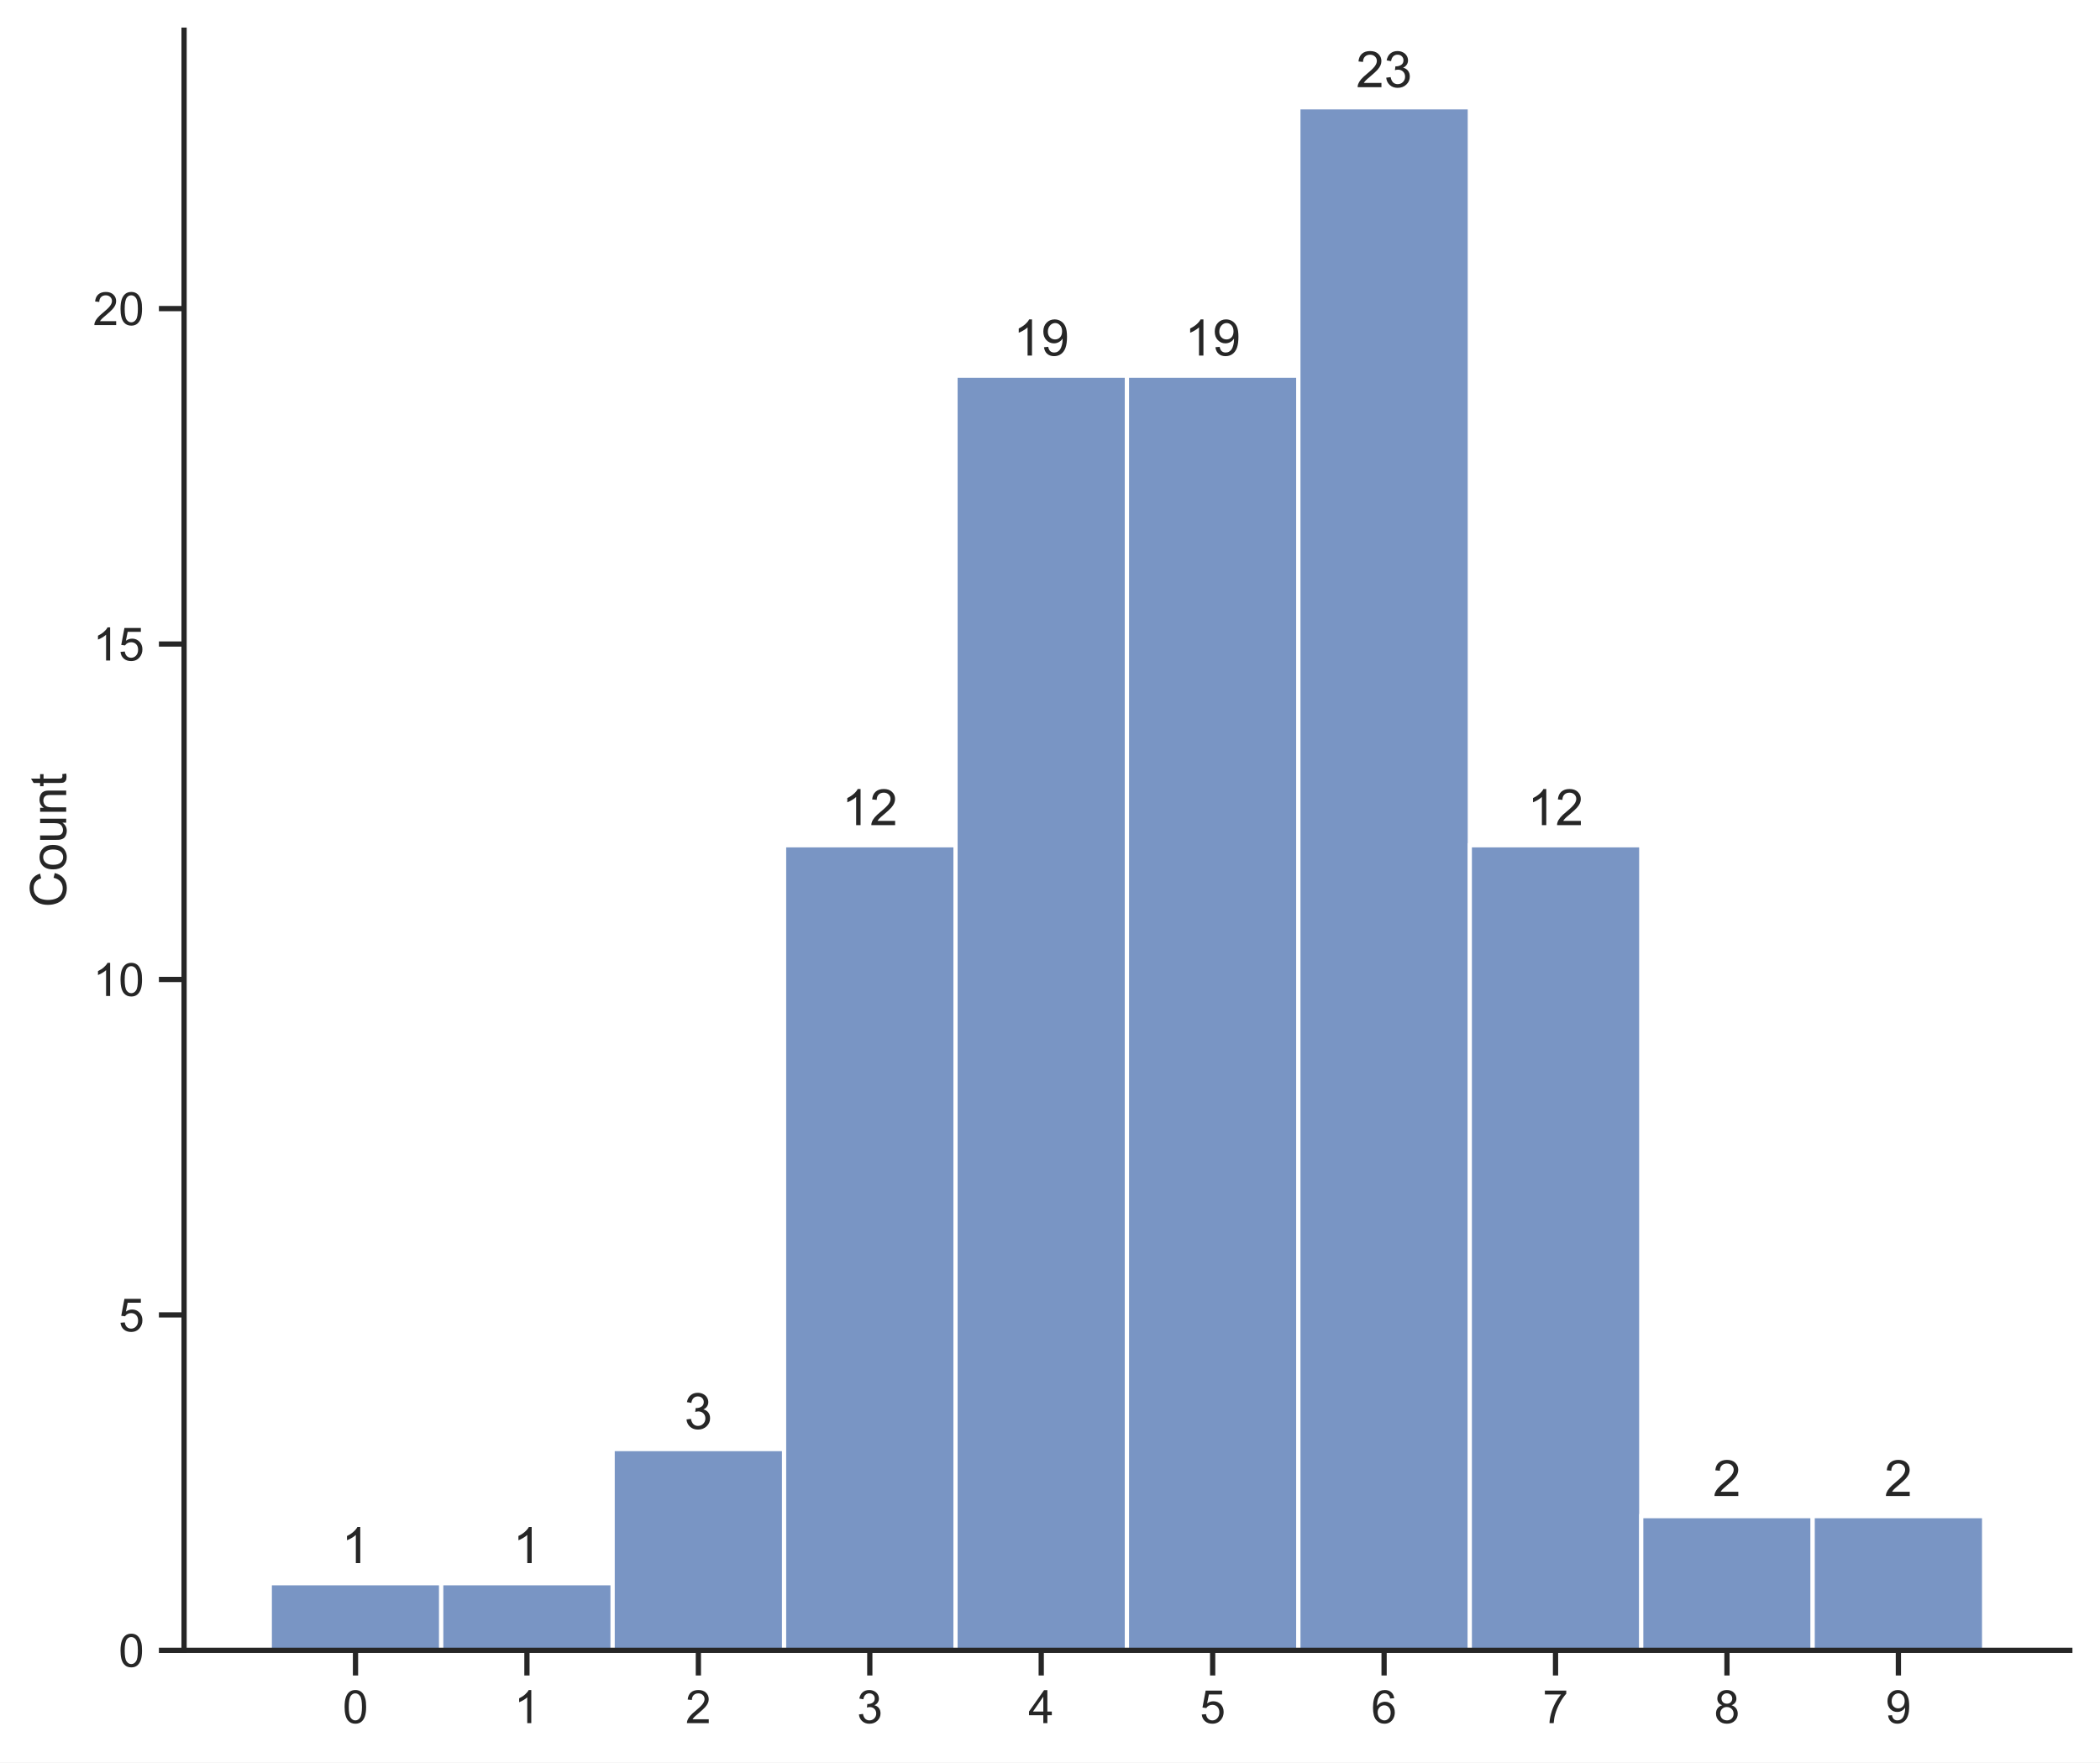
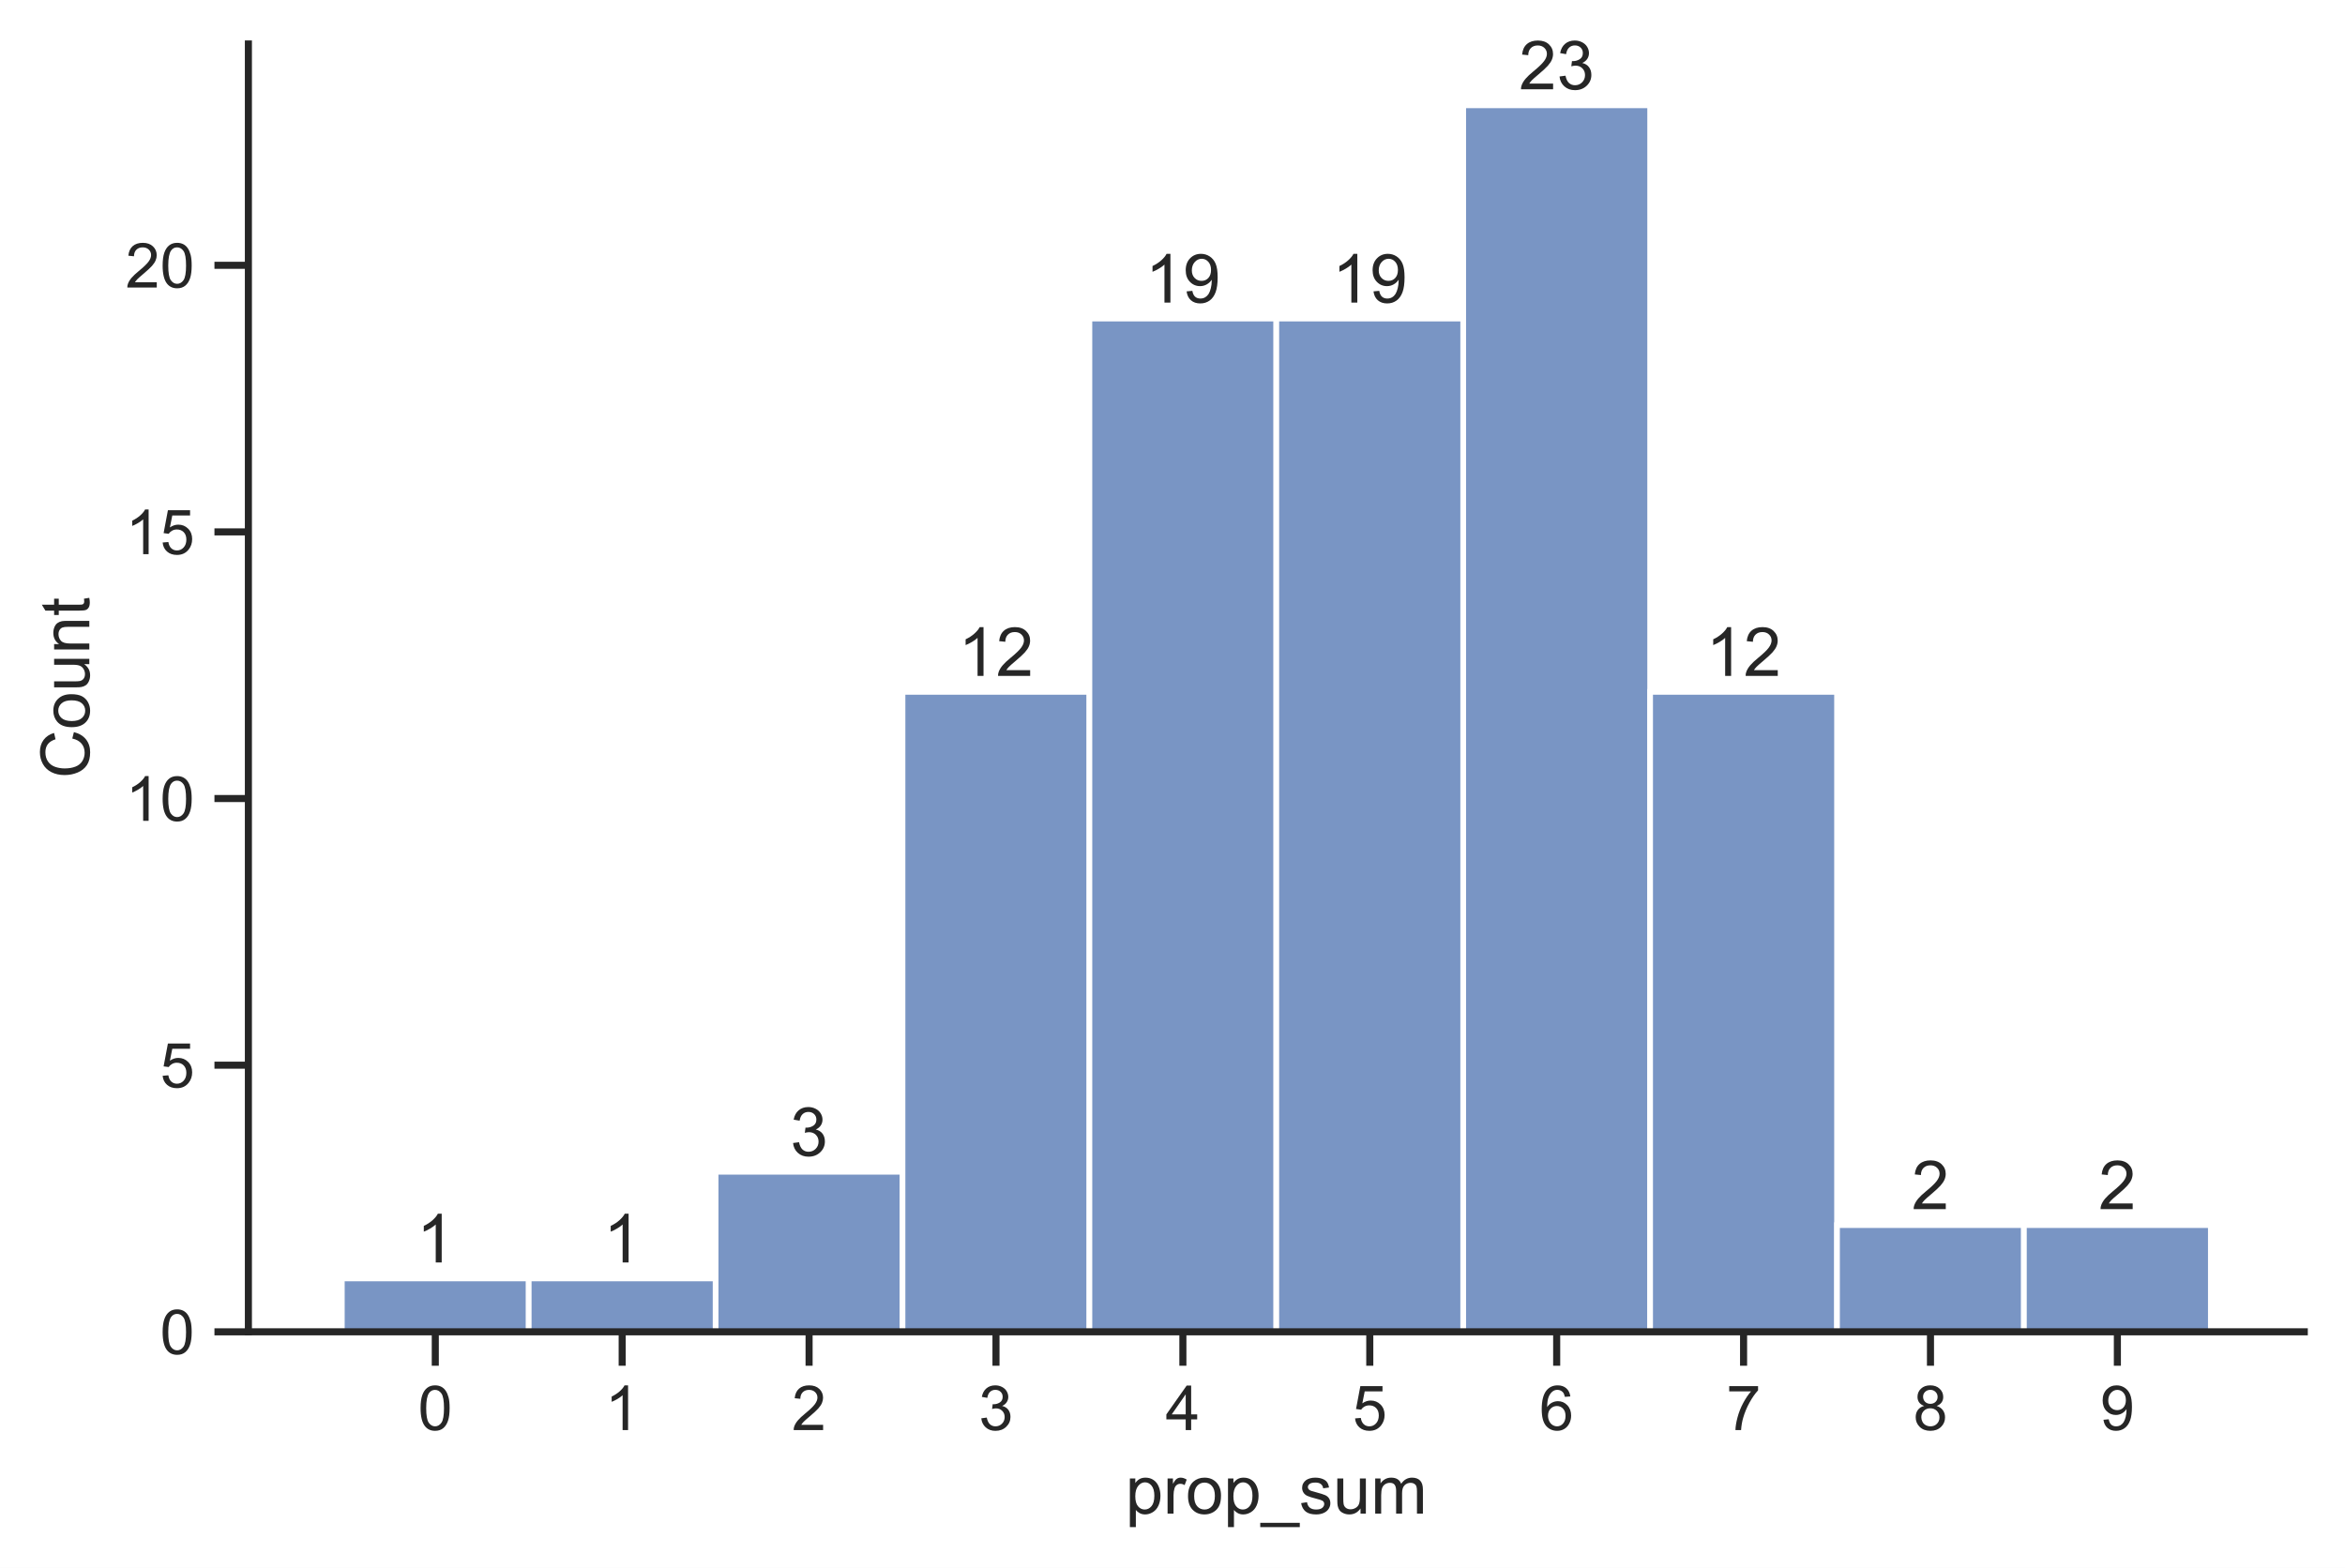
- <svg xmlns="http://www.w3.org/2000/svg" xmlns:xlink="http://www.w3.org/1999/xlink" width="500.928pt" height="420.46pt" viewBox="0 0 500.928 420.46" version="1.1">
+ <svg xmlns="http://www.w3.org/2000/svg" xmlns:xlink="http://www.w3.org/1999/xlink" width="414.528pt" height="277.209pt" viewBox="0 0 414.528 277.209" version="1.1">
  <defs>
    <style type="text/css">*{stroke-linejoin: round; stroke-linecap: butt}</style>
  </defs>
  <g id="figure_1">
    <g id="patch_1">
-       <path d="M 0 420.46  L 500.928 420.46  L 500.928 0  L 0 0  z " style="fill: #ffffff" />
+       <path d="M 0 277.209  L 414.528 277.209  L 414.528 0  L 0 0  z " style="fill: #ffffff" />
    </g>
    <g id="axes_1">
      <g id="patch_2">
-         <path d="M 43.908 393.7  L 493.728 393.7  L 493.728 7.2  L 43.908 7.2  z " style="fill: #ffffff" />
+         <path d="M 43.908 235.475  L 407.328 235.475  L 407.328 7.775  L 43.908 7.775  z " style="fill: #ffffff" />
      </g>
      <g id="matplotlib.axis_1">
        <g id="xtick_1">
          <g id="line2d_1">
            <defs>
-               <path id="me3ab9bb386" d="M 0 0  L 0 6  " style="stroke: #262626; stroke-width: 1.25" />
+               <path id="md08cf0ab60" d="M 0 0  L 0 6  " style="stroke: #262626; stroke-width: 1.25" />
            </defs>
            <g>
-               <use xlink:href="#me3ab9bb386" x="84.801" y="393.7" style="fill: #262626; stroke: #262626; stroke-width: 1.25" />
+               <use xlink:href="#md08cf0ab60" x="76.947" y="235.475" style="fill: #262626; stroke: #262626; stroke-width: 1.25" />
            </g>
          </g>
          <g id="text_1">
-             <g style="fill: #262626" transform="translate(81.74265 411.0736) scale(0.11 -0.11)">
+             <g style="fill: #262626" transform="translate(73.8881 252.8487) scale(0.11 -0.11)">
              <defs>
                <path id="ArialMT-30" d="M 266 2259  Q 266 3072 433 3567  Q 600 4063 929 4331  Q 1259 4600 1759 4600  Q 2128 4600 2406 4451  Q 2684 4303 2865 4023  Q 3047 3744 3150 3342  Q 3253 2941 3253 2259  Q 3253 1453 3087 958  Q 2922 463 2592 192  Q 2263 -78 1759 -78  Q 1097 -78 719 397  Q 266 969 266 2259  z M 844 2259  Q 844 1131 1108 757  Q 1372 384 1759 384  Q 2147 384 2411 759  Q 2675 1134 2675 2259  Q 2675 3391 2411 3762  Q 2147 4134 1753 4134  Q 1366 4134 1134 3806  Q 844 3388 844 2259  z " transform="scale(0.015625)" />
              </defs>
              <use xlink:href="#ArialMT-30" />
            </g>
          </g>
        </g>
        <g id="xtick_2">
          <g id="line2d_2">
            <g>
-               <use xlink:href="#me3ab9bb386" x="125.694" y="393.7" style="fill: #262626; stroke: #262626; stroke-width: 1.25" />
+               <use xlink:href="#md08cf0ab60" x="109.985" y="235.475" style="fill: #262626; stroke: #262626; stroke-width: 1.25" />
            </g>
          </g>
          <g id="text_2">
-             <g style="fill: #262626" transform="translate(122.6354 411.0736) scale(0.11 -0.11)">
+             <g style="fill: #262626" transform="translate(106.9263 252.8487) scale(0.11 -0.11)">
              <defs>
                <path id="ArialMT-31" d="M 2384 0  L 1822 0  L 1822 3584  Q 1619 3391 1289 3197  Q 959 3003 697 2906  L 697 3450  Q 1169 3672 1522 3987  Q 1875 4303 2022 4600  L 2384 4600  L 2384 0  z " transform="scale(0.015625)" />
              </defs>
              <use xlink:href="#ArialMT-31" />
            </g>
          </g>
        </g>
        <g id="xtick_3">
          <g id="line2d_3">
            <g>
-               <use xlink:href="#me3ab9bb386" x="166.587" y="393.7" style="fill: #262626; stroke: #262626; stroke-width: 1.25" />
+               <use xlink:href="#md08cf0ab60" x="143.023" y="235.475" style="fill: #262626; stroke: #262626; stroke-width: 1.25" />
            </g>
          </g>
          <g id="text_3">
-             <g style="fill: #262626" transform="translate(163.5281 411.0736) scale(0.11 -0.11)">
+             <g style="fill: #262626" transform="translate(139.9645 252.8487) scale(0.11 -0.11)">
              <defs>
                <path id="ArialMT-32" d="M 3222 541  L 3222 0  L 194 0  Q 188 203 259 391  Q 375 700 629 1000  Q 884 1300 1366 1694  Q 2113 2306 2375 2664  Q 2638 3022 2638 3341  Q 2638 3675 2398 3904  Q 2159 4134 1775 4134  Q 1369 4134 1125 3890  Q 881 3647 878 3216  L 300 3275  Q 359 3922 746 4261  Q 1134 4600 1788 4600  Q 2447 4600 2831 4234  Q 3216 3869 3216 3328  Q 3216 3053 3103 2787  Q 2991 2522 2730 2228  Q 2469 1934 1863 1422  Q 1356 997 1212 845  Q 1069 694 975 541  L 3222 541  z " transform="scale(0.015625)" />
              </defs>
              <use xlink:href="#ArialMT-32" />
            </g>
          </g>
        </g>
        <g id="xtick_4">
          <g id="line2d_4">
            <g>
-               <use xlink:href="#me3ab9bb386" x="207.479" y="393.7" style="fill: #262626; stroke: #262626; stroke-width: 1.25" />
+               <use xlink:href="#md08cf0ab60" x="176.061" y="235.475" style="fill: #262626; stroke: #262626; stroke-width: 1.25" />
            </g>
          </g>
          <g id="text_4">
-             <g style="fill: #262626" transform="translate(204.4208 411.0736) scale(0.11 -0.11)">
+             <g style="fill: #262626" transform="translate(173.0026 252.8487) scale(0.11 -0.11)">
              <defs>
                <path id="ArialMT-33" d="M 269 1209  L 831 1284  Q 928 806 1161 595  Q 1394 384 1728 384  Q 2125 384 2398 659  Q 2672 934 2672 1341  Q 2672 1728 2419 1979  Q 2166 2231 1775 2231  Q 1616 2231 1378 2169  L 1441 2663  Q 1497 2656 1531 2656  Q 1891 2656 2178 2843  Q 2466 3031 2466 3422  Q 2466 3731 2256 3934  Q 2047 4138 1716 4138  Q 1388 4138 1169 3931  Q 950 3725 888 3313  L 325 3413  Q 428 3978 793 4289  Q 1159 4600 1703 4600  Q 2078 4600 2393 4439  Q 2709 4278 2876 4000  Q 3044 3722 3044 3409  Q 3044 3113 2884 2869  Q 2725 2625 2413 2481  Q 2819 2388 3044 2092  Q 3269 1797 3269 1353  Q 3269 753 2831 336  Q 2394 -81 1725 -81  Q 1122 -81 723 278  Q 325 638 269 1209  z " transform="scale(0.015625)" />
              </defs>
              <use xlink:href="#ArialMT-33" />
            </g>
          </g>
        </g>
        <g id="xtick_5">
          <g id="line2d_5">
            <g>
-               <use xlink:href="#me3ab9bb386" x="248.372" y="393.7" style="fill: #262626; stroke: #262626; stroke-width: 1.25" />
+               <use xlink:href="#md08cf0ab60" x="209.099" y="235.475" style="fill: #262626; stroke: #262626; stroke-width: 1.25" />
            </g>
          </g>
          <g id="text_5">
-             <g style="fill: #262626" transform="translate(245.3136 411.0736) scale(0.11 -0.11)">
+             <g style="fill: #262626" transform="translate(206.0408 252.8487) scale(0.11 -0.11)">
              <defs>
                <path id="ArialMT-34" d="M 2069 0  L 2069 1097  L 81 1097  L 81 1613  L 2172 4581  L 2631 4581  L 2631 1613  L 3250 1613  L 3250 1097  L 2631 1097  L 2631 0  L 2069 0  z M 2069 1613  L 2069 3678  L 634 1613  L 2069 1613  z " transform="scale(0.015625)" />
              </defs>
              <use xlink:href="#ArialMT-34" />
            </g>
          </g>
        </g>
        <g id="xtick_6">
          <g id="line2d_6">
            <g>
-               <use xlink:href="#me3ab9bb386" x="289.265" y="393.7" style="fill: #262626; stroke: #262626; stroke-width: 1.25" />
+               <use xlink:href="#md08cf0ab60" x="242.138" y="235.475" style="fill: #262626; stroke: #262626; stroke-width: 1.25" />
            </g>
          </g>
          <g id="text_6">
-             <g style="fill: #262626" transform="translate(286.2063 411.0736) scale(0.11 -0.11)">
+             <g style="fill: #262626" transform="translate(239.079 252.8487) scale(0.11 -0.11)">
              <defs>
                <path id="ArialMT-35" d="M 266 1200  L 856 1250  Q 922 819 1161 601  Q 1400 384 1738 384  Q 2144 384 2425 690  Q 2706 997 2706 1503  Q 2706 1984 2436 2262  Q 2166 2541 1728 2541  Q 1456 2541 1237 2417  Q 1019 2294 894 2097  L 366 2166  L 809 4519  L 3088 4519  L 3088 3981  L 1259 3981  L 1013 2750  Q 1425 3038 1878 3038  Q 2478 3038 2890 2622  Q 3303 2206 3303 1553  Q 3303 931 2941 478  Q 2500 -78 1738 -78  Q 1113 -78 717 272  Q 322 622 266 1200  z " transform="scale(0.015625)" />
              </defs>
              <use xlink:href="#ArialMT-35" />
            </g>
          </g>
        </g>
        <g id="xtick_7">
          <g id="line2d_7">
            <g>
-               <use xlink:href="#me3ab9bb386" x="330.158" y="393.7" style="fill: #262626; stroke: #262626; stroke-width: 1.25" />
+               <use xlink:href="#md08cf0ab60" x="275.176" y="235.475" style="fill: #262626; stroke: #262626; stroke-width: 1.25" />
            </g>
          </g>
          <g id="text_7">
-             <g style="fill: #262626" transform="translate(327.099 411.0736) scale(0.11 -0.11)">
+             <g style="fill: #262626" transform="translate(272.1172 252.8487) scale(0.11 -0.11)">
              <defs>
                <path id="ArialMT-36" d="M 3184 3459  L 2625 3416  Q 2550 3747 2413 3897  Q 2184 4138 1850 4138  Q 1581 4138 1378 3988  Q 1113 3794 959 3422  Q 806 3050 800 2363  Q 1003 2672 1297 2822  Q 1591 2972 1913 2972  Q 2475 2972 2870 2558  Q 3266 2144 3266 1488  Q 3266 1056 3080 686  Q 2894 316 2569 119  Q 2244 -78 1831 -78  Q 1128 -78 684 439  Q 241 956 241 2144  Q 241 3472 731 4075  Q 1159 4600 1884 4600  Q 2425 4600 2770 4297  Q 3116 3994 3184 3459  z M 888 1484  Q 888 1194 1011 928  Q 1134 663 1356 523  Q 1578 384 1822 384  Q 2178 384 2434 671  Q 2691 959 2691 1453  Q 2691 1928 2437 2201  Q 2184 2475 1800 2475  Q 1419 2475 1153 2201  Q 888 1928 888 1484  z " transform="scale(0.015625)" />
              </defs>
              <use xlink:href="#ArialMT-36" />
            </g>
          </g>
        </g>
        <g id="xtick_8">
          <g id="line2d_8">
            <g>
-               <use xlink:href="#me3ab9bb386" x="371.05" y="393.7" style="fill: #262626; stroke: #262626; stroke-width: 1.25" />
+               <use xlink:href="#md08cf0ab60" x="308.214" y="235.475" style="fill: #262626; stroke: #262626; stroke-width: 1.25" />
            </g>
          </g>
          <g id="text_8">
-             <g style="fill: #262626" transform="translate(367.9917 411.0736) scale(0.11 -0.11)">
+             <g style="fill: #262626" transform="translate(305.1554 252.8487) scale(0.11 -0.11)">
              <defs>
                <path id="ArialMT-37" d="M 303 3981  L 303 4522  L 3269 4522  L 3269 4084  Q 2831 3619 2401 2847  Q 1972 2075 1738 1259  Q 1569 684 1522 0  L 944 0  Q 953 541 1156 1306  Q 1359 2072 1739 2783  Q 2119 3494 2547 3981  L 303 3981  z " transform="scale(0.015625)" />
              </defs>
              <use xlink:href="#ArialMT-37" />
            </g>
          </g>
        </g>
        <g id="xtick_9">
          <g id="line2d_9">
            <g>
-               <use xlink:href="#me3ab9bb386" x="411.943" y="393.7" style="fill: #262626; stroke: #262626; stroke-width: 1.25" />
+               <use xlink:href="#md08cf0ab60" x="341.252" y="235.475" style="fill: #262626; stroke: #262626; stroke-width: 1.25" />
            </g>
          </g>
          <g id="text_9">
-             <g style="fill: #262626" transform="translate(408.8845 411.0736) scale(0.11 -0.11)">
+             <g style="fill: #262626" transform="translate(338.1936 252.8487) scale(0.11 -0.11)">
              <defs>
                <path id="ArialMT-38" d="M 1131 2484  Q 781 2613 612 2850  Q 444 3088 444 3419  Q 444 3919 803 4259  Q 1163 4600 1759 4600  Q 2359 4600 2725 4251  Q 3091 3903 3091 3403  Q 3091 3084 2923 2848  Q 2756 2613 2416 2484  Q 2838 2347 3058 2040  Q 3278 1734 3278 1309  Q 3278 722 2862 322  Q 2447 -78 1769 -78  Q 1091 -78 675 323  Q 259 725 259 1325  Q 259 1772 486 2073  Q 713 2375 1131 2484  z M 1019 3438  Q 1019 3113 1228 2906  Q 1438 2700 1772 2700  Q 2097 2700 2305 2904  Q 2513 3109 2513 3406  Q 2513 3716 2298 3927  Q 2084 4138 1766 4138  Q 1444 4138 1231 3931  Q 1019 3725 1019 3438  z M 838 1322  Q 838 1081 952 856  Q 1066 631 1291 507  Q 1516 384 1775 384  Q 2178 384 2440 643  Q 2703 903 2703 1303  Q 2703 1709 2433 1975  Q 2163 2241 1756 2241  Q 1359 2241 1098 1978  Q 838 1716 838 1322  z " transform="scale(0.015625)" />
              </defs>
              <use xlink:href="#ArialMT-38" />
            </g>
          </g>
        </g>
        <g id="xtick_10">
          <g id="line2d_10">
            <g>
-               <use xlink:href="#me3ab9bb386" x="452.836" y="393.7" style="fill: #262626; stroke: #262626; stroke-width: 1.25" />
+               <use xlink:href="#md08cf0ab60" x="374.29" y="235.475" style="fill: #262626; stroke: #262626; stroke-width: 1.25" />
            </g>
          </g>
          <g id="text_10">
-             <g style="fill: #262626" transform="translate(449.7772 411.0736) scale(0.11 -0.11)">
+             <g style="fill: #262626" transform="translate(371.2317 252.8487) scale(0.11 -0.11)">
              <defs>
                <path id="ArialMT-39" d="M 350 1059  L 891 1109  Q 959 728 1153 556  Q 1347 384 1650 384  Q 1909 384 2104 503  Q 2300 622 2425 820  Q 2550 1019 2634 1356  Q 2719 1694 2719 2044  Q 2719 2081 2716 2156  Q 2547 1888 2255 1720  Q 1963 1553 1622 1553  Q 1053 1553 659 1965  Q 266 2378 266 3053  Q 266 3750 677 4175  Q 1088 4600 1706 4600  Q 2153 4600 2523 4359  Q 2894 4119 3086 3673  Q 3278 3228 3278 2384  Q 3278 1506 3087 986  Q 2897 466 2520 194  Q 2144 -78 1638 -78  Q 1100 -78 759 220  Q 419 519 350 1059  z M 2653 3081  Q 2653 3566 2395 3850  Q 2138 4134 1775 4134  Q 1400 4134 1122 3828  Q 844 3522 844 3034  Q 844 2597 1108 2323  Q 1372 2050 1759 2050  Q 2150 2050 2401 2323  Q 2653 2597 2653 3081  z " transform="scale(0.015625)" />
              </defs>
              <use xlink:href="#ArialMT-39" />
            </g>
+           </g>
+         </g>
+         <g id="text_11">
+           <g style="fill: #262626" transform="translate(198.94 267.6243) scale(0.12 -0.12)">
+             <defs>
+               <path id="ArialMT-70" d="M 422 -1272  L 422 3319  L 934 3319  L 934 2888  Q 1116 3141 1344 3267  Q 1572 3394 1897 3394  Q 2322 3394 2647 3175  Q 2972 2956 3137 2557  Q 3303 2159 3303 1684  Q 3303 1175 3120 767  Q 2938 359 2589 142  Q 2241 -75 1856 -75  Q 1575 -75 1351 44  Q 1128 163 984 344  L 984 -1272  L 422 -1272  z M 931 1641  Q 931 1000 1190 694  Q 1450 388 1819 388  Q 2194 388 2461 705  Q 2728 1022 2728 1688  Q 2728 2322 2467 2637  Q 2206 2953 1844 2953  Q 1484 2953 1207 2617  Q 931 2281 931 1641  z " transform="scale(0.015625)" />
+               <path id="ArialMT-72" d="M 416 0  L 416 3319  L 922 3319  L 922 2816  Q 1116 3169 1280 3281  Q 1444 3394 1641 3394  Q 1925 3394 2219 3213  L 2025 2691  Q 1819 2813 1613 2813  Q 1428 2813 1281 2702  Q 1134 2591 1072 2394  Q 978 2094 978 1738  L 978 0  L 416 0  z " transform="scale(0.015625)" />
+               <path id="ArialMT-6f" d="M 213 1659  Q 213 2581 725 3025  Q 1153 3394 1769 3394  Q 2453 3394 2887 2945  Q 3322 2497 3322 1706  Q 3322 1066 3130 698  Q 2938 331 2570 128  Q 2203 -75 1769 -75  Q 1072 -75 642 372  Q 213 819 213 1659  z M 791 1659  Q 791 1022 1069 705  Q 1347 388 1769 388  Q 2188 388 2466 706  Q 2744 1025 2744 1678  Q 2744 2294 2464 2611  Q 2184 2928 1769 2928  Q 1347 2928 1069 2612  Q 791 2297 791 1659  z " transform="scale(0.015625)" />
+               <path id="ArialMT-5f" d="M -97 -1272  L -97 -866  L 3631 -866  L 3631 -1272  L -97 -1272  z " transform="scale(0.015625)" />
+               <path id="ArialMT-73" d="M 197 991  L 753 1078  Q 800 744 1014 566  Q 1228 388 1613 388  Q 2000 388 2187 545  Q 2375 703 2375 916  Q 2375 1106 2209 1216  Q 2094 1291 1634 1406  Q 1016 1563 777 1677  Q 538 1791 414 1992  Q 291 2194 291 2438  Q 291 2659 392 2848  Q 494 3038 669 3163  Q 800 3259 1026 3326  Q 1253 3394 1513 3394  Q 1903 3394 2198 3281  Q 2494 3169 2634 2976  Q 2775 2784 2828 2463  L 2278 2388  Q 2241 2644 2061 2787  Q 1881 2931 1553 2931  Q 1166 2931 1000 2803  Q 834 2675 834 2503  Q 834 2394 903 2306  Q 972 2216 1119 2156  Q 1203 2125 1616 2013  Q 2213 1853 2448 1751  Q 2684 1650 2818 1456  Q 2953 1263 2953 975  Q 2953 694 2789 445  Q 2625 197 2315 61  Q 2006 -75 1616 -75  Q 969 -75 630 194  Q 291 463 197 991  z " transform="scale(0.015625)" />
+               <path id="ArialMT-75" d="M 2597 0  L 2597 488  Q 2209 -75 1544 -75  Q 1250 -75 995 37  Q 741 150 617 320  Q 494 491 444 738  Q 409 903 409 1263  L 409 3319  L 972 3319  L 972 1478  Q 972 1038 1006 884  Q 1059 663 1231 536  Q 1403 409 1656 409  Q 1909 409 2131 539  Q 2353 669 2445 892  Q 2538 1116 2538 1541  L 2538 3319  L 3100 3319  L 3100 0  L 2597 0  z " transform="scale(0.015625)" />
+               <path id="ArialMT-6d" d="M 422 0  L 422 3319  L 925 3319  L 925 2853  Q 1081 3097 1340 3245  Q 1600 3394 1931 3394  Q 2300 3394 2536 3241  Q 2772 3088 2869 2813  Q 3263 3394 3894 3394  Q 4388 3394 4653 3120  Q 4919 2847 4919 2278  L 4919 0  L 4359 0  L 4359 2091  Q 4359 2428 4304 2576  Q 4250 2725 4106 2815  Q 3963 2906 3769 2906  Q 3419 2906 3187 2673  Q 2956 2441 2956 1928  L 2956 0  L 2394 0  L 2394 2156  Q 2394 2531 2256 2718  Q 2119 2906 1806 2906  Q 1569 2906 1367 2781  Q 1166 2656 1075 2415  Q 984 2175 984 1722  L 984 0  L 422 0  z " transform="scale(0.015625)" />
+             </defs>
+             <use xlink:href="#ArialMT-70" />
+             <use xlink:href="#ArialMT-72" x="55.615" />
+             <use xlink:href="#ArialMT-6f" x="88.916" />
+             <use xlink:href="#ArialMT-70" x="144.531" />
+             <use xlink:href="#ArialMT-5f" x="200.146" />
+             <use xlink:href="#ArialMT-73" x="255.762" />
+             <use xlink:href="#ArialMT-75" x="305.762" />
+             <use xlink:href="#ArialMT-6d" x="361.377" />
          </g>
        </g>
      </g>
      <g id="matplotlib.axis_2">
        <g id="ytick_1">
          <g id="line2d_11">
            <defs>
-               <path id="m92a4e97b9e" d="M 0 0  L -6 0  " style="stroke: #262626; stroke-width: 1.25" />
+               <path id="mb753d8bc68" d="M 0 0  L -6 0  " style="stroke: #262626; stroke-width: 1.25" />
            </defs>
            <g>
-               <use xlink:href="#m92a4e97b9e" x="43.908" y="393.7" style="fill: #262626; stroke: #262626; stroke-width: 1.25" />
-             </g>
-           </g>
-           <g id="text_11">
-             <g style="fill: #262626" transform="translate(28.29141 397.6368) scale(0.11 -0.11)">
+               <use xlink:href="#mb753d8bc68" x="43.908" y="235.475" style="fill: #262626; stroke: #262626; stroke-width: 1.25" />
+             </g>
+           </g>
+           <g id="text_12">
+             <g style="fill: #262626" transform="translate(28.29141 239.4119) scale(0.11 -0.11)">
              <use xlink:href="#ArialMT-30" />
            </g>
          </g>
        </g>
        <g id="ytick_2">
          <g id="line2d_12">
            <g>
-               <use xlink:href="#m92a4e97b9e" x="43.908" y="313.679" style="fill: #262626; stroke: #262626; stroke-width: 1.25" />
-             </g>
-           </g>
-           <g id="text_12">
-             <g style="fill: #262626" transform="translate(28.29141 317.6161) scale(0.11 -0.11)">
+               <use xlink:href="#mb753d8bc68" x="43.908" y="188.332" style="fill: #262626; stroke: #262626; stroke-width: 1.25" />
+             </g>
+           </g>
+           <g id="text_13">
+             <g style="fill: #262626" transform="translate(28.29141 192.269) scale(0.11 -0.11)">
              <use xlink:href="#ArialMT-35" />
            </g>
          </g>
        </g>
        <g id="ytick_3">
          <g id="line2d_13">
            <g>
-               <use xlink:href="#m92a4e97b9e" x="43.908" y="233.659" style="fill: #262626; stroke: #262626; stroke-width: 1.25" />
-             </g>
-           </g>
-           <g id="text_13">
-             <g style="fill: #262626" transform="translate(22.17438 237.5954) scale(0.11 -0.11)">
+               <use xlink:href="#mb753d8bc68" x="43.908" y="141.189" style="fill: #262626; stroke: #262626; stroke-width: 1.25" />
+             </g>
+           </g>
+           <g id="text_14">
+             <g style="fill: #262626" transform="translate(22.17438 145.1262) scale(0.11 -0.11)">
              <use xlink:href="#ArialMT-31" />
              <use xlink:href="#ArialMT-30" x="55.615" />
            </g>
          </g>
        </g>
        <g id="ytick_4">
          <g id="line2d_14">
            <g>
-               <use xlink:href="#m92a4e97b9e" x="43.908" y="153.638" style="fill: #262626; stroke: #262626; stroke-width: 1.25" />
-             </g>
-           </g>
-           <g id="text_14">
-             <g style="fill: #262626" transform="translate(22.17438 157.5747) scale(0.11 -0.11)">
+               <use xlink:href="#mb753d8bc68" x="43.908" y="94.047" style="fill: #262626; stroke: #262626; stroke-width: 1.25" />
+             </g>
+           </g>
+           <g id="text_15">
+             <g style="fill: #262626" transform="translate(22.17438 97.98332) scale(0.11 -0.11)">
              <use xlink:href="#ArialMT-31" />
              <use xlink:href="#ArialMT-35" x="55.615" />
            </g>
          </g>
        </g>
        <g id="ytick_5">
          <g id="line2d_15">
            <g>
-               <use xlink:href="#m92a4e97b9e" x="43.908" y="73.617" style="fill: #262626; stroke: #262626; stroke-width: 1.25" />
-             </g>
-           </g>
-           <g id="text_15">
-             <g style="fill: #262626" transform="translate(22.17438 77.55398) scale(0.11 -0.11)">
+               <use xlink:href="#mb753d8bc68" x="43.908" y="46.904" style="fill: #262626; stroke: #262626; stroke-width: 1.25" />
+             </g>
+           </g>
+           <g id="text_16">
+             <g style="fill: #262626" transform="translate(22.17438 50.84046) scale(0.11 -0.11)">
              <use xlink:href="#ArialMT-32" />
              <use xlink:href="#ArialMT-30" x="55.615" />
            </g>
          </g>
        </g>
-         <g id="text_16">
-           <g style="fill: #262626" transform="translate(15.78937 216.4597) rotate(-90) scale(0.12 -0.12)">
+         <g id="text_17">
+           <g style="fill: #262626" transform="translate(15.78937 137.6348) rotate(-90) scale(0.12 -0.12)">
            <defs>
              <path id="ArialMT-43" d="M 3763 1606  L 4369 1453  Q 4178 706 3683 314  Q 3188 -78 2472 -78  Q 1731 -78 1267 223  Q 803 525 561 1097  Q 319 1669 319 2325  Q 319 3041 592 3573  Q 866 4106 1370 4382  Q 1875 4659 2481 4659  Q 3169 4659 3637 4309  Q 4106 3959 4291 3325  L 3694 3184  Q 3534 3684 3231 3912  Q 2928 4141 2469 4141  Q 1941 4141 1586 3887  Q 1231 3634 1087 3207  Q 944 2781 944 2328  Q 944 1744 1114 1308  Q 1284 872 1643 656  Q 2003 441 2422 441  Q 2931 441 3284 734  Q 3638 1028 3763 1606  z " transform="scale(0.015625)" />
-               <path id="ArialMT-6f" d="M 213 1659  Q 213 2581 725 3025  Q 1153 3394 1769 3394  Q 2453 3394 2887 2945  Q 3322 2497 3322 1706  Q 3322 1066 3130 698  Q 2938 331 2570 128  Q 2203 -75 1769 -75  Q 1072 -75 642 372  Q 213 819 213 1659  z M 791 1659  Q 791 1022 1069 705  Q 1347 388 1769 388  Q 2188 388 2466 706  Q 2744 1025 2744 1678  Q 2744 2294 2464 2611  Q 2184 2928 1769 2928  Q 1347 2928 1069 2612  Q 791 2297 791 1659  z " transform="scale(0.015625)" />
-               <path id="ArialMT-75" d="M 2597 0  L 2597 488  Q 2209 -75 1544 -75  Q 1250 -75 995 37  Q 741 150 617 320  Q 494 491 444 738  Q 409 903 409 1263  L 409 3319  L 972 3319  L 972 1478  Q 972 1038 1006 884  Q 1059 663 1231 536  Q 1403 409 1656 409  Q 1909 409 2131 539  Q 2353 669 2445 892  Q 2538 1116 2538 1541  L 2538 3319  L 3100 3319  L 3100 0  L 2597 0  z " transform="scale(0.015625)" />
              <path id="ArialMT-6e" d="M 422 0  L 422 3319  L 928 3319  L 928 2847  Q 1294 3394 1984 3394  Q 2284 3394 2536 3286  Q 2788 3178 2913 3003  Q 3038 2828 3088 2588  Q 3119 2431 3119 2041  L 3119 0  L 2556 0  L 2556 2019  Q 2556 2363 2490 2533  Q 2425 2703 2258 2804  Q 2091 2906 1866 2906  Q 1506 2906 1245 2678  Q 984 2450 984 1813  L 984 0  L 422 0  z " transform="scale(0.015625)" />
              <path id="ArialMT-74" d="M 1650 503  L 1731 6  Q 1494 -44 1306 -44  Q 1000 -44 831 53  Q 663 150 594 308  Q 525 466 525 972  L 525 2881  L 113 2881  L 113 3319  L 525 3319  L 525 4141  L 1084 4478  L 1084 3319  L 1650 3319  L 1650 2881  L 1084 2881  L 1084 941  Q 1084 700 1114 631  Q 1144 563 1211 522  Q 1278 481 1403 481  Q 1497 481 1650 503  z " transform="scale(0.015625)" />
            </defs>
            <use xlink:href="#ArialMT-43" />
            <use xlink:href="#ArialMT-6f" x="72.217" />
            <use xlink:href="#ArialMT-75" x="127.832" />
            <use xlink:href="#ArialMT-6e" x="183.447" />
            <use xlink:href="#ArialMT-74" x="239.062" />
          </g>
        </g>
      </g>
      <g id="patch_3">
-         <path d="M 64.355 393.7  L 105.248 393.7  L 105.248 377.696  L 64.355 377.696  z " clip-path="url(#pd1aef87edd)" style="fill: #4c72b0; fill-opacity: 0.75; stroke: #ffffff; stroke-linejoin: miter" />
+         <path d="M 60.428 235.475  L 93.466 235.475  L 93.466 226.047  L 60.428 226.047  z " clip-path="url(#p68076a06fb)" style="fill: #4c72b0; fill-opacity: 0.75; stroke: #ffffff; stroke-linejoin: miter" />
      </g>
      <g id="patch_4">
-         <path d="M 105.248 393.7  L 146.14 393.7  L 146.14 377.696  L 105.248 377.696  z " clip-path="url(#pd1aef87edd)" style="fill: #4c72b0; fill-opacity: 0.75; stroke: #ffffff; stroke-linejoin: miter" />
+         <path d="M 93.466 235.475  L 126.504 235.475  L 126.504 226.047  L 93.466 226.047  z " clip-path="url(#p68076a06fb)" style="fill: #4c72b0; fill-opacity: 0.75; stroke: #ffffff; stroke-linejoin: miter" />
      </g>
      <g id="patch_5">
-         <path d="M 146.14 393.7  L 187.033 393.7  L 187.033 345.688  L 146.14 345.688  z " clip-path="url(#pd1aef87edd)" style="fill: #4c72b0; fill-opacity: 0.75; stroke: #ffffff; stroke-linejoin: miter" />
+         <path d="M 126.504 235.475  L 159.542 235.475  L 159.542 207.189  L 126.504 207.189  z " clip-path="url(#p68076a06fb)" style="fill: #4c72b0; fill-opacity: 0.75; stroke: #ffffff; stroke-linejoin: miter" />
      </g>
      <g id="patch_6">
-         <path d="M 187.033 393.7  L 227.926 393.7  L 227.926 201.65  L 187.033 201.65  z " clip-path="url(#pd1aef87edd)" style="fill: #4c72b0; fill-opacity: 0.75; stroke: #ffffff; stroke-linejoin: miter" />
+         <path d="M 159.542 235.475  L 192.58 235.475  L 192.58 122.332  L 159.542 122.332  z " clip-path="url(#p68076a06fb)" style="fill: #4c72b0; fill-opacity: 0.75; stroke: #ffffff; stroke-linejoin: miter" />
      </g>
      <g id="patch_7">
-         <path d="M 227.926 393.7  L 268.818 393.7  L 268.818 89.621  L 227.926 89.621  z " clip-path="url(#pd1aef87edd)" style="fill: #4c72b0; fill-opacity: 0.75; stroke: #ffffff; stroke-linejoin: miter" />
+         <path d="M 192.58 235.475  L 225.618 235.475  L 225.618 56.332  L 192.58 56.332  z " clip-path="url(#p68076a06fb)" style="fill: #4c72b0; fill-opacity: 0.75; stroke: #ffffff; stroke-linejoin: miter" />
      </g>
      <g id="patch_8">
-         <path d="M 268.818 393.7  L 309.711 393.7  L 309.711 89.621  L 268.818 89.621  z " clip-path="url(#pd1aef87edd)" style="fill: #4c72b0; fill-opacity: 0.75; stroke: #ffffff; stroke-linejoin: miter" />
+         <path d="M 225.618 235.475  L 258.657 235.475  L 258.657 56.332  L 225.618 56.332  z " clip-path="url(#p68076a06fb)" style="fill: #4c72b0; fill-opacity: 0.75; stroke: #ffffff; stroke-linejoin: miter" />
      </g>
      <g id="patch_9">
-         <path d="M 309.711 393.7  L 350.604 393.7  L 350.604 25.605  L 309.711 25.605  z " clip-path="url(#pd1aef87edd)" style="fill: #4c72b0; fill-opacity: 0.75; stroke: #ffffff; stroke-linejoin: miter" />
+         <path d="M 258.657 235.475  L 291.695 235.475  L 291.695 18.618  L 258.657 18.618  z " clip-path="url(#p68076a06fb)" style="fill: #4c72b0; fill-opacity: 0.75; stroke: #ffffff; stroke-linejoin: miter" />
      </g>
      <g id="patch_10">
-         <path d="M 350.604 393.7  L 391.497 393.7  L 391.497 201.65  L 350.604 201.65  z " clip-path="url(#pd1aef87edd)" style="fill: #4c72b0; fill-opacity: 0.75; stroke: #ffffff; stroke-linejoin: miter" />
+         <path d="M 291.695 235.475  L 324.733 235.475  L 324.733 122.332  L 291.695 122.332  z " clip-path="url(#p68076a06fb)" style="fill: #4c72b0; fill-opacity: 0.75; stroke: #ffffff; stroke-linejoin: miter" />
      </g>
      <g id="patch_11">
-         <path d="M 391.497 393.7  L 432.389 393.7  L 432.389 361.692  L 391.497 361.692  z " clip-path="url(#pd1aef87edd)" style="fill: #4c72b0; fill-opacity: 0.75; stroke: #ffffff; stroke-linejoin: miter" />
+         <path d="M 324.733 235.475  L 357.771 235.475  L 357.771 216.618  L 324.733 216.618  z " clip-path="url(#p68076a06fb)" style="fill: #4c72b0; fill-opacity: 0.75; stroke: #ffffff; stroke-linejoin: miter" />
      </g>
      <g id="patch_12">
-         <path d="M 432.389 393.7  L 473.282 393.7  L 473.282 361.692  L 432.389 361.692  z " clip-path="url(#pd1aef87edd)" style="fill: #4c72b0; fill-opacity: 0.75; stroke: #ffffff; stroke-linejoin: miter" />
+         <path d="M 357.771 235.475  L 390.809 235.475  L 390.809 216.618  L 357.771 216.618  z " clip-path="url(#p68076a06fb)" style="fill: #4c72b0; fill-opacity: 0.75; stroke: #ffffff; stroke-linejoin: miter" />
      </g>
      <g id="patch_13">
-         <path d="M 43.908 393.7  L 43.908 7.2  " style="fill: none; stroke: #262626; stroke-width: 1.25; stroke-linejoin: miter; stroke-linecap: square" />
+         <path d="M 43.908 235.475  L 43.908 7.775  " style="fill: none; stroke: #262626; stroke-width: 1.25; stroke-linejoin: miter; stroke-linecap: square" />
      </g>
      <g id="patch_14">
-         <path d="M 43.908 393.7  L 493.728 393.7  " style="fill: none; stroke: #262626; stroke-width: 1.25; stroke-linejoin: miter; stroke-linecap: square" />
-       </g>
-       <g id="text_17">
-         <g style="fill: #262626" transform="translate(81.4646 372.8946) scale(0.12 -0.12)">
-           <use xlink:href="#ArialMT-31" />
-         </g>
+         <path d="M 43.908 235.475  L 407.328 235.475  " style="fill: none; stroke: #262626; stroke-width: 1.25; stroke-linejoin: miter; stroke-linecap: square" />
      </g>
      <g id="text_18">
-         <g style="fill: #262626" transform="translate(122.3573 372.8946) scale(0.12 -0.12)">
+         <g style="fill: #262626" transform="translate(73.61006 223.2179) scale(0.12 -0.12)">
          <use xlink:href="#ArialMT-31" />
        </g>
      </g>
      <g id="text_19">
-         <g style="fill: #262626" transform="translate(163.2501 340.8863) scale(0.12 -0.12)">
+         <g style="fill: #262626" transform="translate(106.6482 223.2179) scale(0.12 -0.12)">
+           <use xlink:href="#ArialMT-31" />
+         </g>
+       </g>
+       <g id="text_20">
+         <g style="fill: #262626" transform="translate(139.6864 204.3608) scale(0.12 -0.12)">
          <use xlink:href="#ArialMT-33" />
        </g>
      </g>
-       <g id="text_20">
-         <g style="fill: #262626" transform="translate(200.8062 196.8491) scale(0.12 -0.12)">
+       <g id="text_21">
+         <g style="fill: #262626" transform="translate(169.388 119.5037) scale(0.12 -0.12)">
          <use xlink:href="#ArialMT-31" />
          <use xlink:href="#ArialMT-32" x="55.615" />
        </g>
      </g>
-       <g id="text_21">
-         <g style="fill: #262626" transform="translate(241.6989 84.82008) scale(0.12 -0.12)">
+       <g id="text_22">
+         <g style="fill: #262626" transform="translate(202.4262 53.50366) scale(0.12 -0.12)">
          <use xlink:href="#ArialMT-31" />
          <use xlink:href="#ArialMT-39" x="55.615" />
        </g>
      </g>
-       <g id="text_22">
-         <g style="fill: #262626" transform="translate(282.5917 84.82008) scale(0.12 -0.12)">
+       <g id="text_23">
+         <g style="fill: #262626" transform="translate(235.4644 53.50366) scale(0.12 -0.12)">
          <use xlink:href="#ArialMT-31" />
          <use xlink:href="#ArialMT-39" x="55.615" />
        </g>
      </g>
-       <g id="text_23">
-         <g style="fill: #262626" transform="translate(323.4844 20.80352) scale(0.12 -0.12)">
+       <g id="text_24">
+         <g style="fill: #262626" transform="translate(268.5026 15.78937) scale(0.12 -0.12)">
          <use xlink:href="#ArialMT-32" />
          <use xlink:href="#ArialMT-33" x="55.615" />
        </g>
      </g>
-       <g id="text_24">
-         <g style="fill: #262626" transform="translate(364.3771 196.8491) scale(0.12 -0.12)">
+       <g id="text_25">
+         <g style="fill: #262626" transform="translate(301.5408 119.5037) scale(0.12 -0.12)">
          <use xlink:href="#ArialMT-31" />
          <use xlink:href="#ArialMT-32" x="55.615" />
        </g>
      </g>
-       <g id="text_25">
-         <g style="fill: #262626" transform="translate(408.6064 356.8905) scale(0.12 -0.12)">
+       <g id="text_26">
+         <g style="fill: #262626" transform="translate(337.9155 213.7894) scale(0.12 -0.12)">
          <use xlink:href="#ArialMT-32" />
        </g>
      </g>
-       <g id="text_26">
-         <g style="fill: #262626" transform="translate(449.4991 356.8905) scale(0.12 -0.12)">
+       <g id="text_27">
+         <g style="fill: #262626" transform="translate(370.9537 213.7894) scale(0.12 -0.12)">
          <use xlink:href="#ArialMT-32" />
        </g>
      </g>
    </g>
  </g>
  <defs>
-     <clipPath id="pd1aef87edd">
-       <rect x="43.908" y="7.2" width="449.82" height="386.5" />
+     <clipPath id="p68076a06fb">
+       <rect x="43.908" y="7.775" width="363.42" height="227.7" />
    </clipPath>
  </defs>
</svg>
